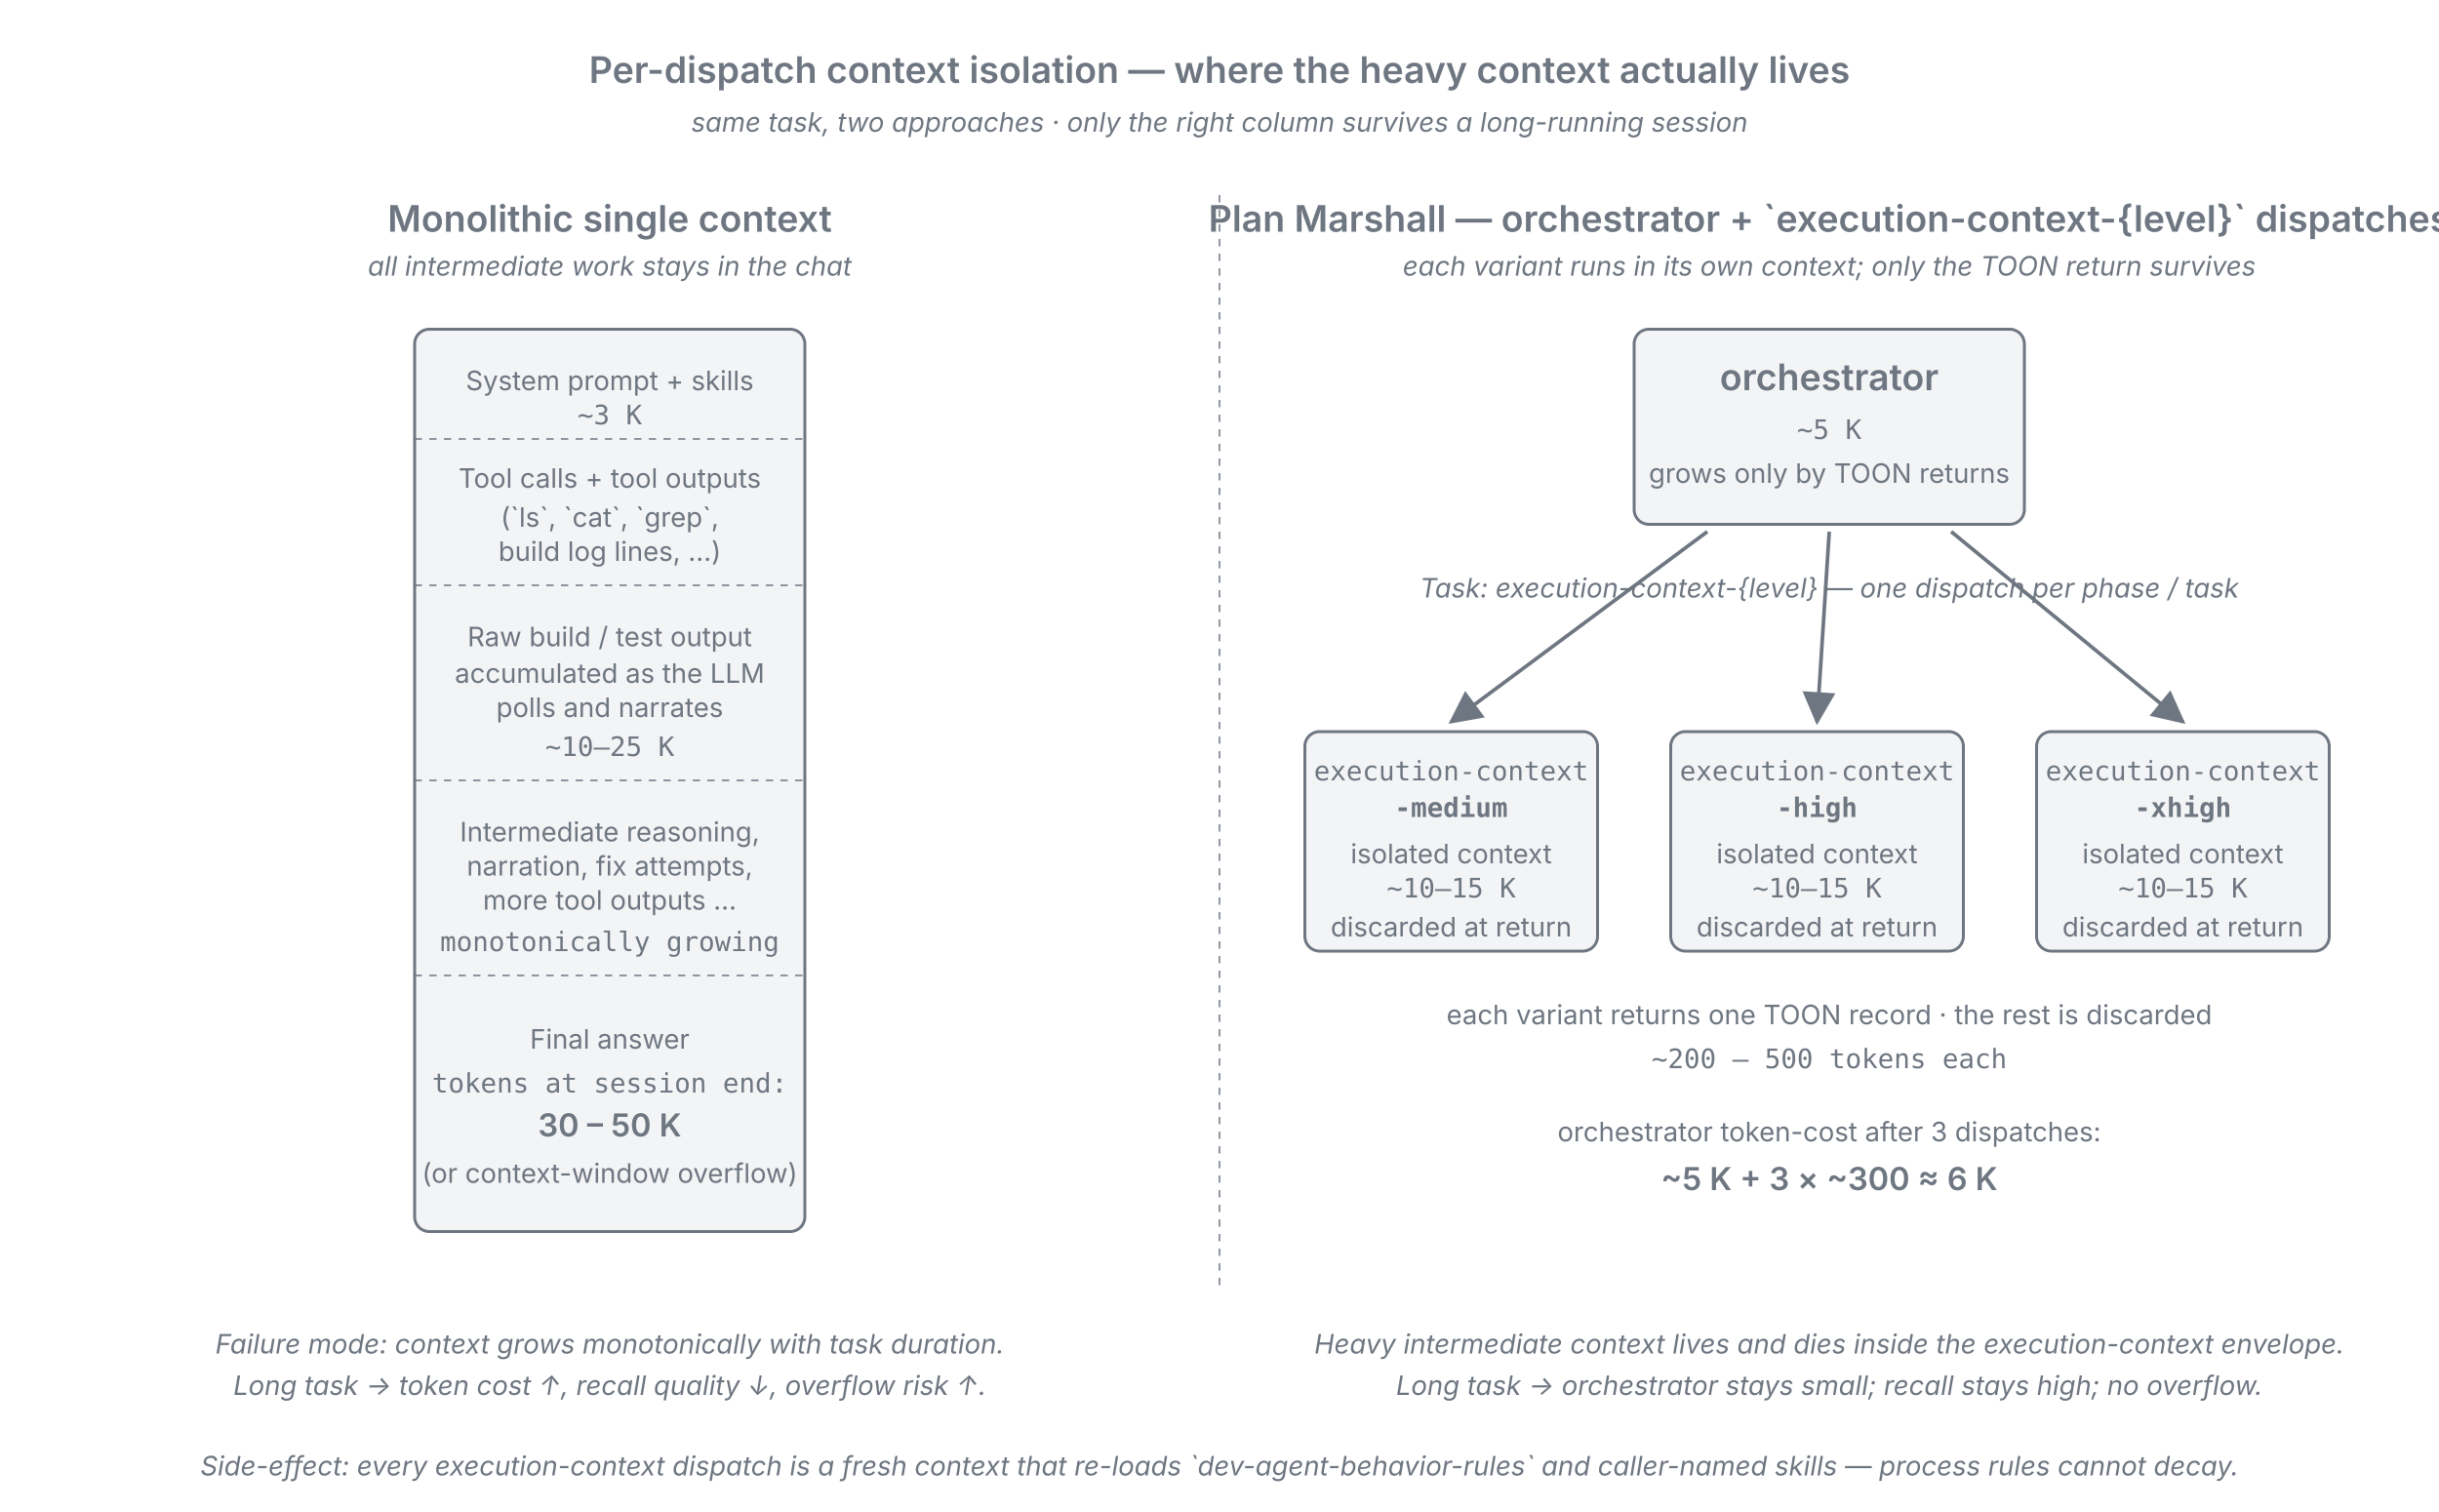
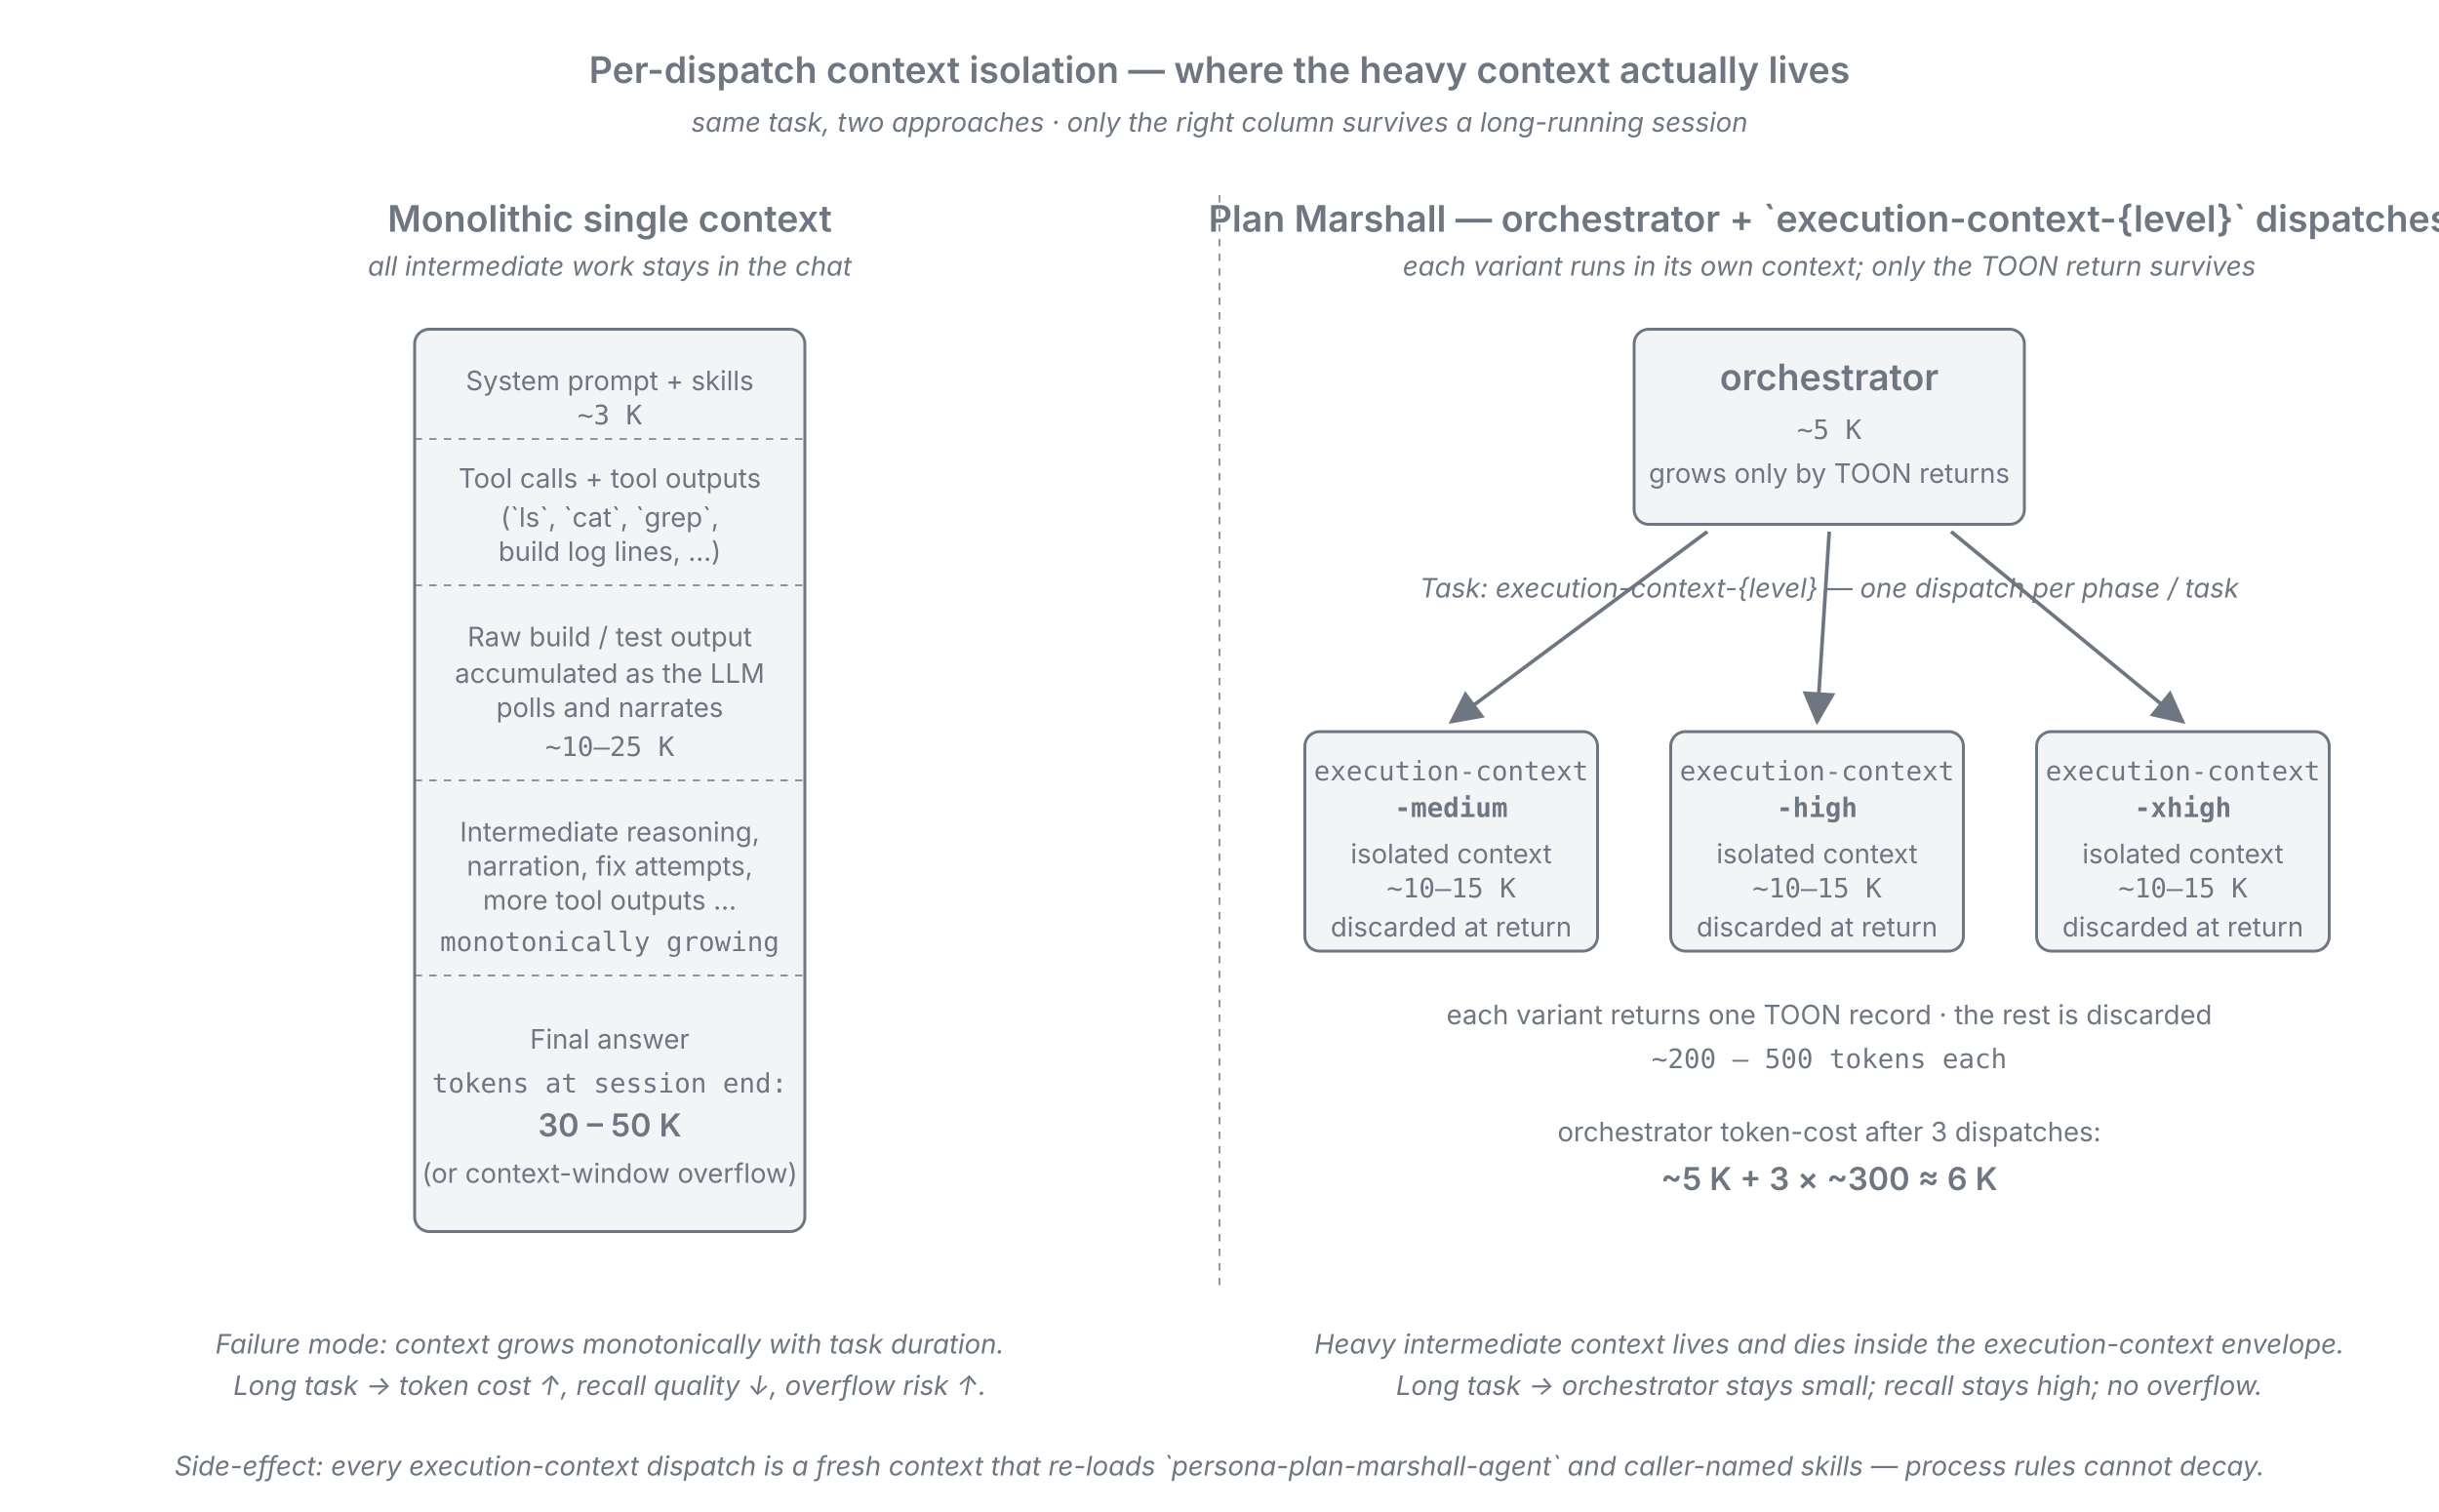
<svg xmlns="http://www.w3.org/2000/svg" viewBox="0 0 1000 620" role="img" aria-labelledby="title desc" font-family="ui-sans-serif, -apple-system, system-ui, 'Segoe UI', sans-serif">
  <defs>
    <marker id="arrow" viewBox="0 0 10 10" refX="9" refY="5" markerWidth="9" markerHeight="9" orient="auto">
      <path d="M0,0 L10,5 L0,10 z" class="arrow-fill" />
    </marker>
    <style>
      .col-header { font-size: 15px; font-weight: 600; fill: #6e7681; text-anchor: middle; }
      .col-sub    { font-size: 11px; fill: #6e7681; text-anchor: middle; font-style: italic; }
      .item       { font-size: 11px; fill: #6e7681; text-anchor: middle; }
      .mono       { font-family: ui-monospace, 'SF Mono', Menlo, Consolas, monospace; font-size: 11px; fill: #6e7681; text-anchor: middle; }
      .stroke     { stroke: #6e7681; stroke-width: 1.2; fill: none; }
      .fill-faint { fill: #6e7681; fill-opacity: 0.08; stroke: #6e7681; stroke-width: 1.2; }
      .arrow      { stroke: #6e7681; stroke-width: 1.5; fill: none; }
      .arrow-return { stroke: #6e7681; stroke-width: 1.5; fill: none; stroke-dasharray: 5 4; }
      .arrow-fill { fill: #6e7681; }
      .sep        { stroke: #6e7681; stroke-width: 0.6; stroke-dasharray: 3 3; }
    </style>
  </defs>
  <text x="500" y="34" class="col-header">Per-dispatch context isolation — where the heavy context actually lives</text>
  <text x="500" y="54" class="col-sub">same task, two approaches · only the right column survives a long-running session</text>
  <line class="sep" x1="500" y1="80" x2="500" y2="530" />
  <text x="250" y="95" class="col-header">Monolithic single context</text>
  <text x="250" y="113" class="col-sub">all intermediate work stays in the chat</text>
  <rect class="fill-faint" x="170" y="135" width="160" height="370" rx="6" ry="6" />
  <line class="sep" x1="170" y1="180" x2="330" y2="180" />
  <text x="250" y="160" class="item">System prompt + skills</text>
  <text x="250" y="174" class="mono">~3 K</text>
  <line class="sep" x1="170" y1="240" x2="330" y2="240" />
  <text x="250" y="200" class="item">Tool calls + tool outputs</text>
  <text x="250" y="216" class="item">(`ls`, `cat`, `grep`,</text>
  <text x="250" y="230" class="item">build log lines, …)</text>
  <line class="sep" x1="170" y1="320" x2="330" y2="320" />
  <text x="250" y="265" class="item">Raw build / test output</text>
  <text x="250" y="280" class="item">accumulated as the LLM</text>
  <text x="250" y="294" class="item">polls and narrates</text>
  <text x="250" y="310" class="mono">~10–25 K</text>
  <line class="sep" x1="170" y1="400" x2="330" y2="400" />
  <text x="250" y="345" class="item">Intermediate reasoning,</text>
  <text x="250" y="359" class="item">narration, fix attempts,</text>
  <text x="250" y="373" class="item">more tool outputs …</text>
  <text x="250" y="390" class="mono">monotonically growing</text>
  <text x="250" y="430" class="item">Final answer</text>
  <text x="250" y="448" class="mono">tokens at session end:</text>
  <text x="250" y="466" class="col-header" style="font-size: 13px">30 – 50 K</text>
  <text x="250" y="485" class="item">(or context-window overflow)</text>
  <text x="250" y="555" class="col-sub">Failure mode: context grows monotonically with task duration.</text>
  <text x="250" y="572" class="col-sub">Long task → token cost ↑, recall quality ↓, overflow risk ↑.</text>
  <text x="750" y="95" class="col-header">Plan Marshall — orchestrator + `execution-context-{level}` dispatches</text>
  <text x="750" y="113" class="col-sub">each variant runs in its own context; only the TOON return survives</text>
  <rect class="fill-faint" x="670" y="135" width="160" height="80" rx="6" ry="6" />
  <text x="750" y="160" class="col-header">orchestrator</text>
  <text x="750" y="180" class="mono">~5 K</text>
  <text x="750" y="198" class="item">grows only by TOON returns</text>
  <rect class="fill-faint" x="535" y="300" width="120" height="90" rx="6" ry="6" />
  <text x="595" y="320" class="mono">execution-context</text>
  <text x="595" y="335" class="mono" style="font-weight: 700">-medium</text>
  <text x="595" y="354" class="item">isolated context</text>
  <text x="595" y="368" class="mono">~10–15 K</text>
  <text x="595" y="384" class="item">discarded at return</text>
  <rect class="fill-faint" x="685" y="300" width="120" height="90" rx="6" ry="6" />
  <text x="745" y="320" class="mono">execution-context</text>
  <text x="745" y="335" class="mono" style="font-weight: 700">-high</text>
  <text x="745" y="354" class="item">isolated context</text>
  <text x="745" y="368" class="mono">~10–15 K</text>
  <text x="745" y="384" class="item">discarded at return</text>
  <rect class="fill-faint" x="835" y="300" width="120" height="90" rx="6" ry="6" />
  <text x="895" y="320" class="mono">execution-context</text>
  <text x="895" y="335" class="mono" style="font-weight: 700">-xhigh</text>
  <text x="895" y="354" class="item">isolated context</text>
  <text x="895" y="368" class="mono">~10–15 K</text>
  <text x="895" y="384" class="item">discarded at return</text>
  <line class="arrow" x1="700" y1="218" x2="595" y2="296" marker-end="url(#arrow)" />
  <line class="arrow" x1="750" y1="218" x2="745" y2="296" marker-end="url(#arrow)" />
  <line class="arrow" x1="800" y1="218" x2="895" y2="296" marker-end="url(#arrow)" />
  <text x="750" y="245" class="col-sub">Task: execution-context-{level} — one dispatch per phase / task</text>
  <text x="750" y="420" class="item">each variant returns one TOON record · the rest is discarded</text>
  <text x="750" y="438" class="mono">~200 – 500 tokens each</text>
  <text x="750" y="468" class="item">orchestrator token-cost after 3 dispatches:</text>
  <text x="750" y="488" class="col-header" style="font-size: 13px">~5 K + 3 × ~300  ≈  6 K</text>
  <text x="750" y="555" class="col-sub">Heavy intermediate context lives and dies inside the execution-context envelope.</text>
  <text x="750" y="572" class="col-sub">Long task → orchestrator stays small; recall stays high; no overflow.</text>
-   <text x="500" y="605" class="col-sub">Side-effect: every execution-context dispatch is a fresh context that re-loads `dev-agent-behavior-rules` and caller-named skills — process rules cannot decay.</text>
+   <text x="500" y="605" class="col-sub">Side-effect: every execution-context dispatch is a fresh context that re-loads `persona-plan-marshall-agent` and caller-named skills — process rules cannot decay.</text>
</svg>
